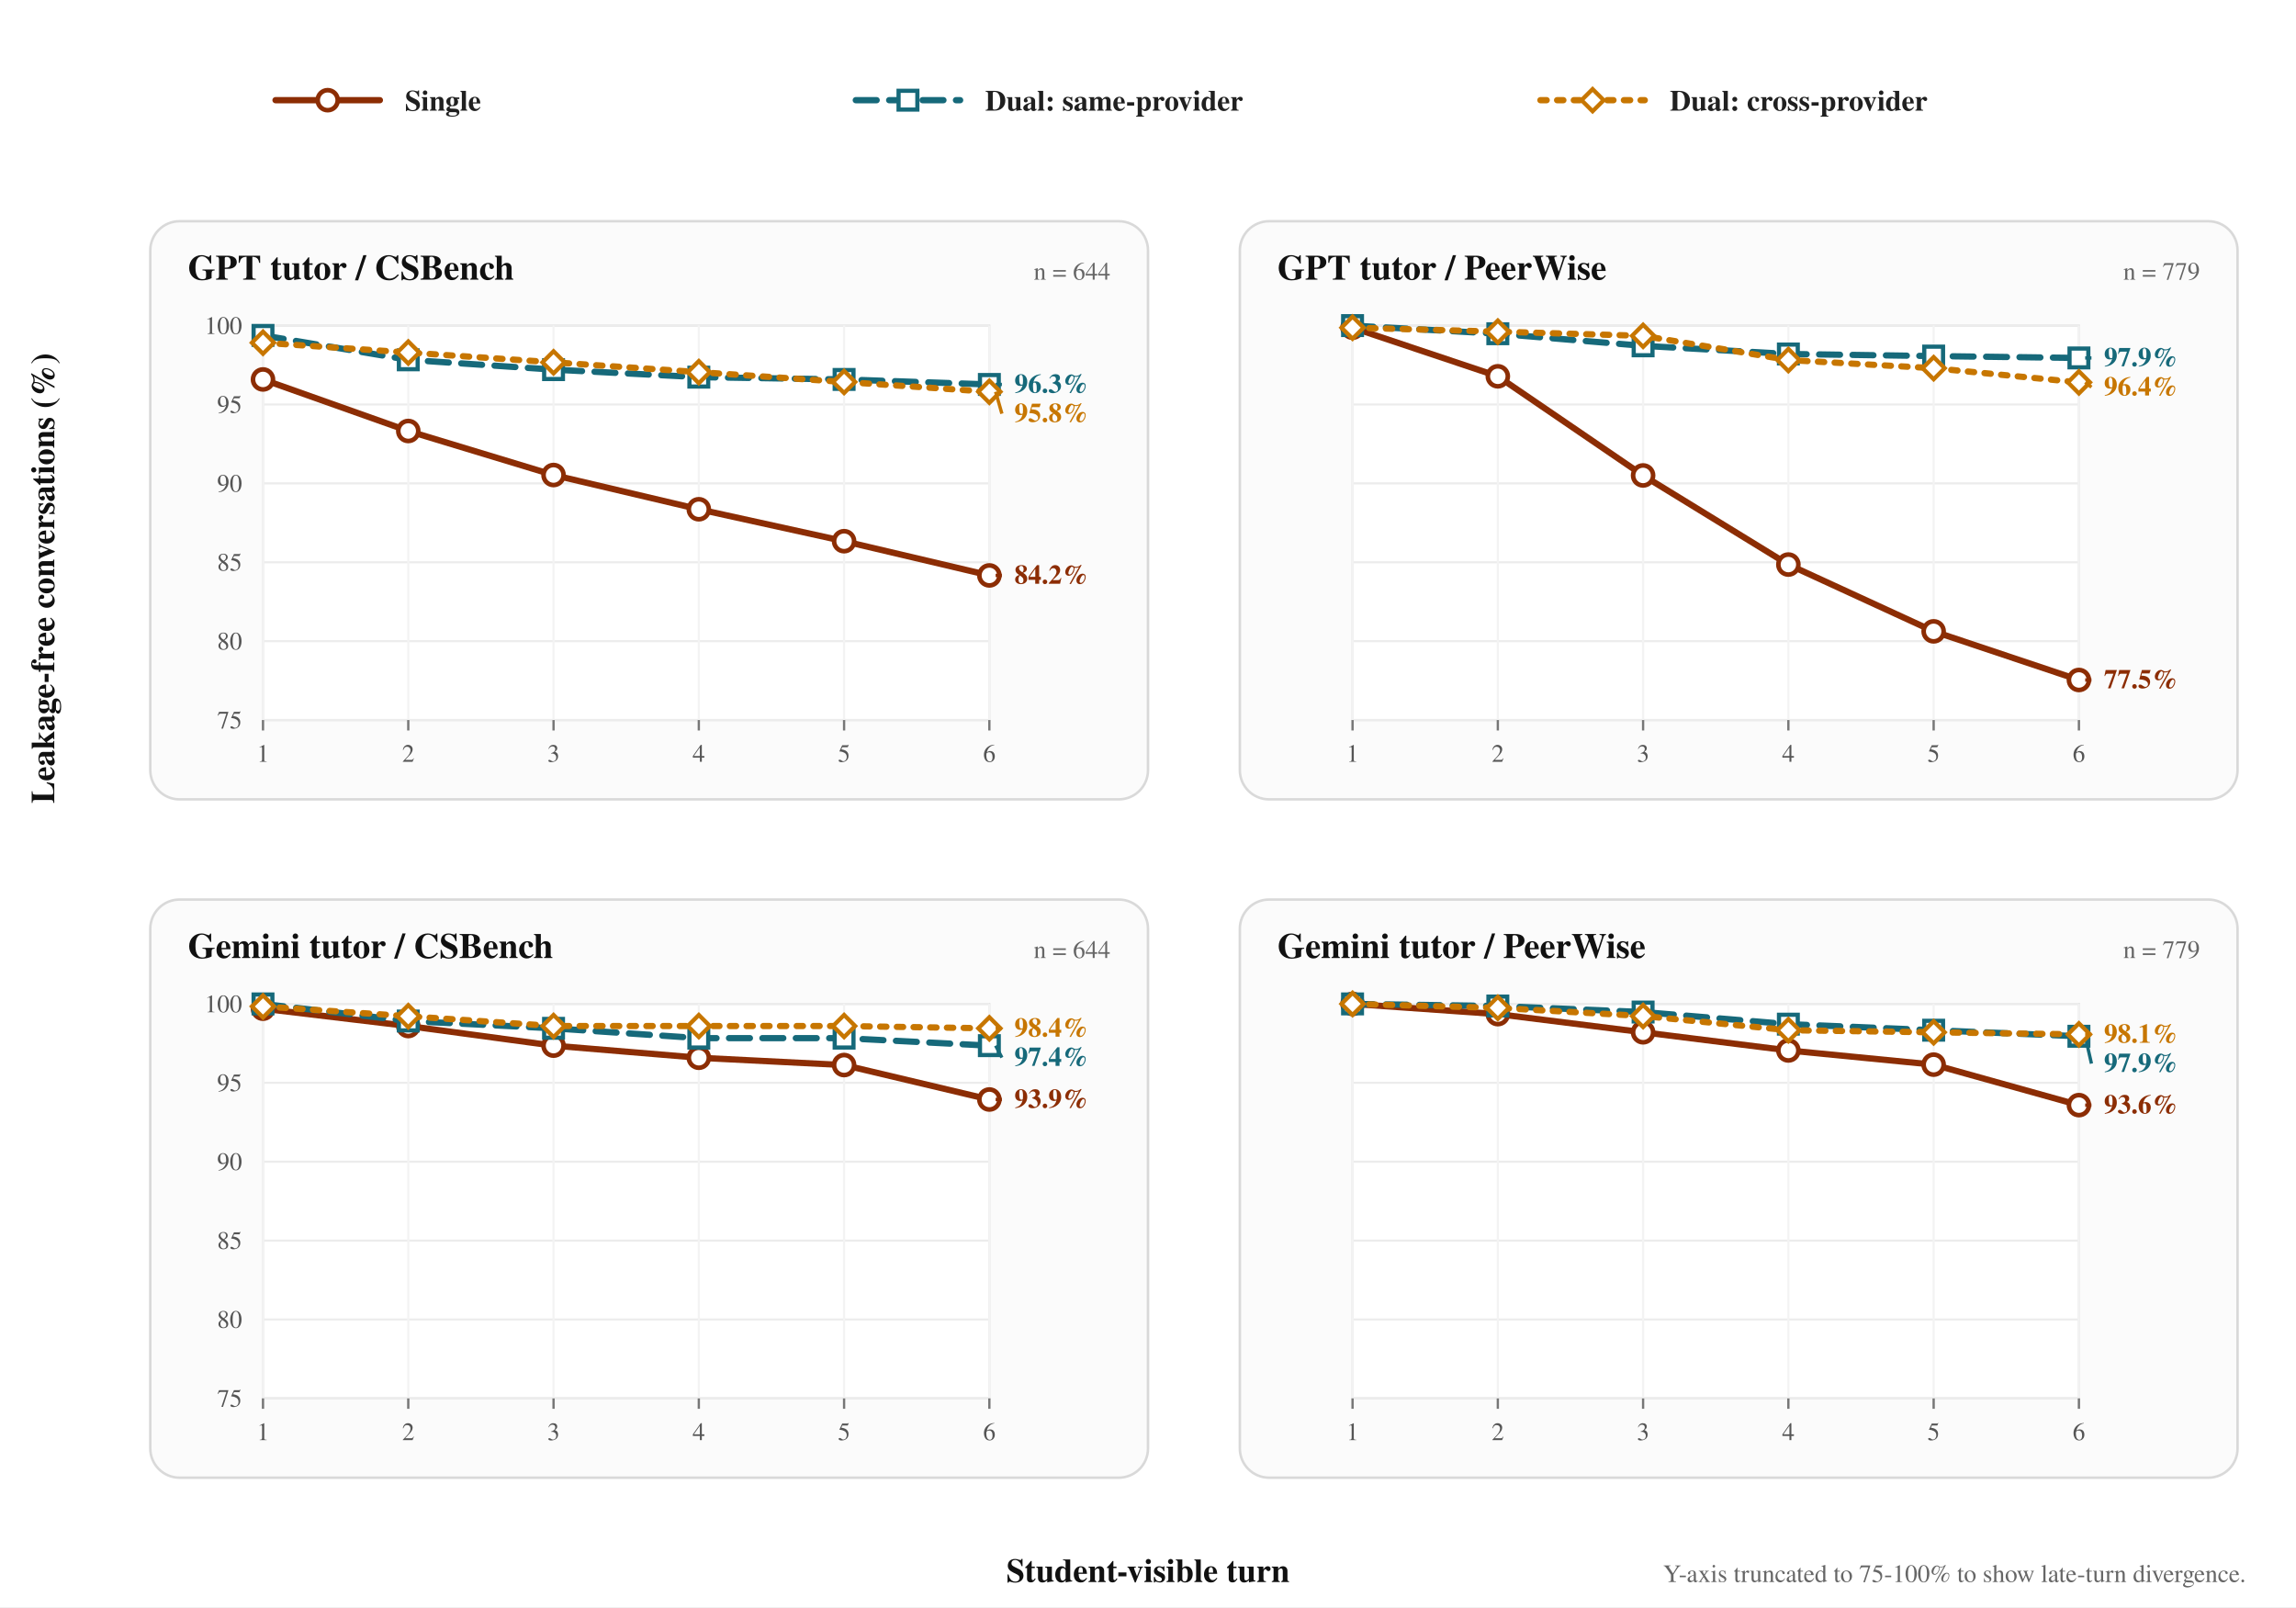
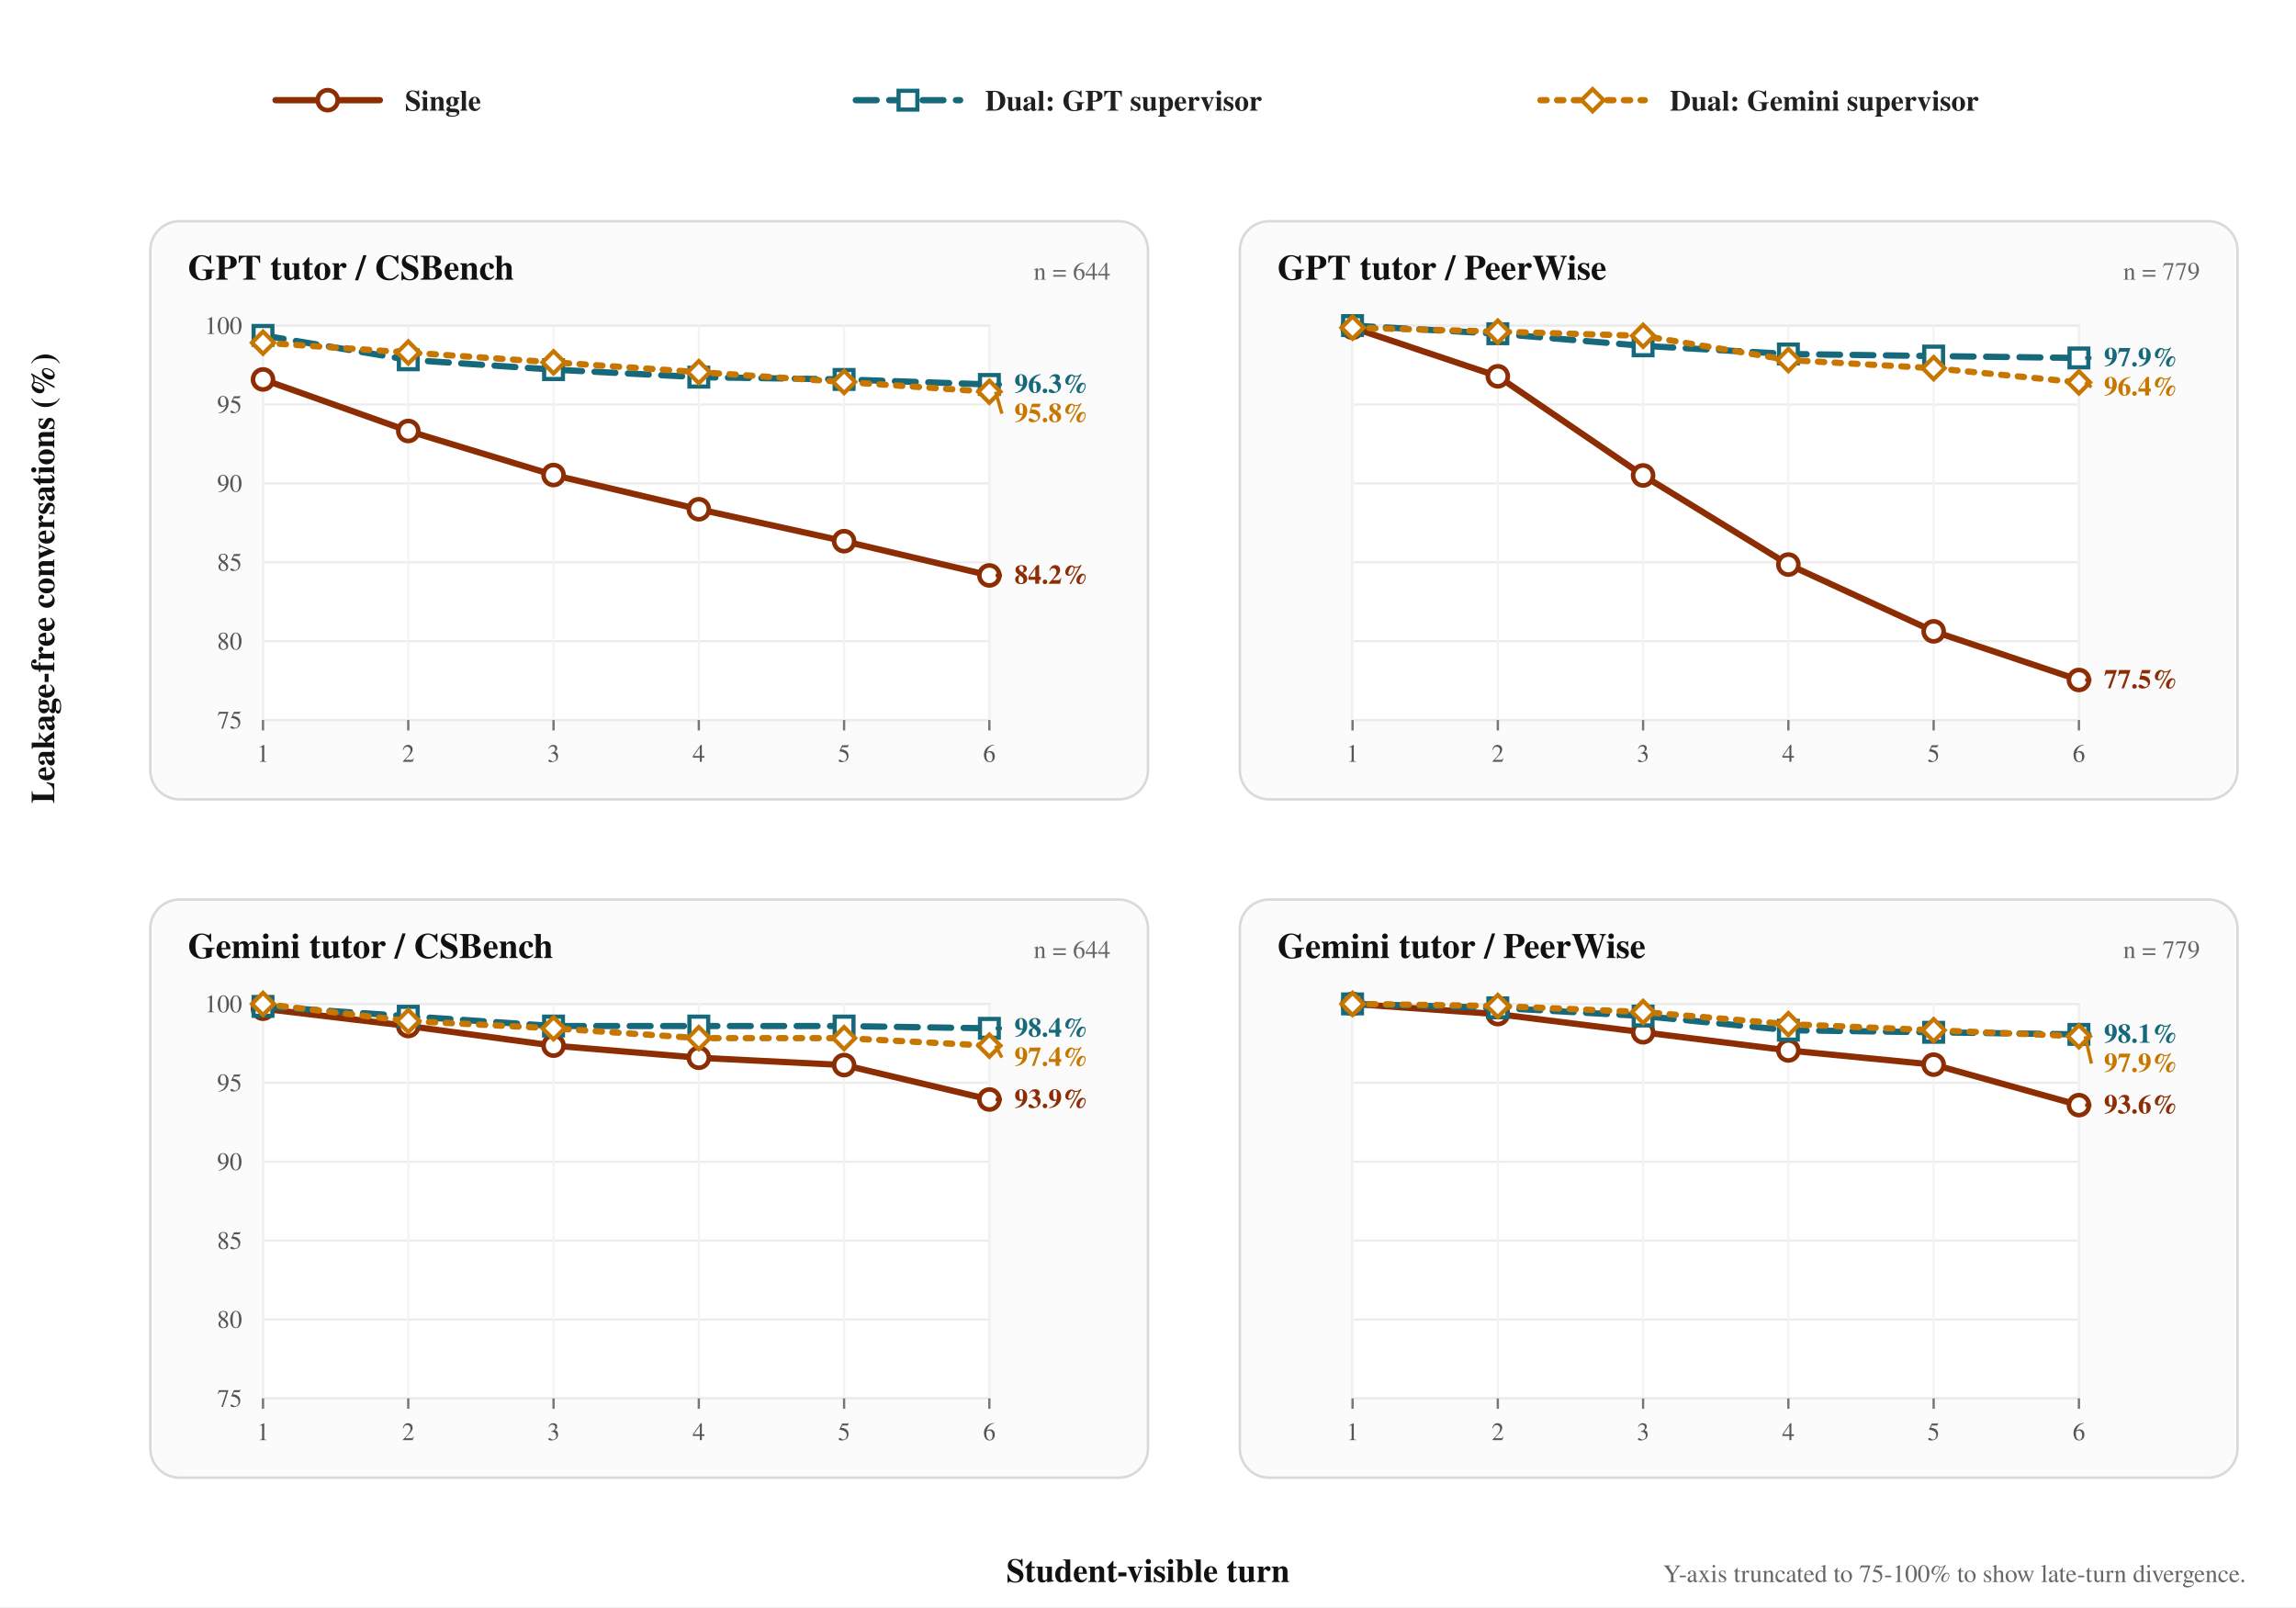
<svg xmlns="http://www.w3.org/2000/svg" width="1100" height="770" viewBox="0 0 1100 770">
  <style>
text { font-family: "Nimbus Roman", "Liberation Serif", serif; }
.tick { fill: #4a4a4a; font-size: 12px; }
.panel-title { fill: #111111; font-size: 17px; font-weight: 700; }
.panel-note { fill: #666666; font-size: 12px; }
.legend-text { fill: #202020; font-size: 14px; }
</style>
  <rect x="0" y="0" width="1100" height="770" fill="white" />
  <line x1="132" y1="48.0" x2="182" y2="48.0" stroke="#8c2d04" stroke-width="3.0" stroke-linecap="round" />
  <circle cx="157.0" cy="48.0" r="4.8" fill="white" stroke="#8c2d04" stroke-width="2.2" />
  <text x="194.0" y="53.0" font-size="14" font-weight="600" text-anchor="start" fill="#111111" class="legend-text">Single</text>
  <line x1="410" y1="48.0" x2="460" y2="48.0" stroke="#16697a" stroke-width="3.0" stroke-linecap="round" stroke-dasharray="10 6" />
  <rect x="430.5" y="43.5" width="9.0" height="9.0" fill="white" stroke="#16697a" stroke-width="2.0" />
-   <text x="472.0" y="53.0" font-size="14" font-weight="600" text-anchor="start" fill="#111111" class="legend-text">Dual: same-provider</text>
+   <text x="472.0" y="53.0" font-size="14" font-weight="600" text-anchor="start" fill="#111111" class="legend-text">Dual: GPT supervisor</text>
  <line x1="738" y1="48.0" x2="788" y2="48.0" stroke="#c77600" stroke-width="3.0" stroke-linecap="round" stroke-dasharray="3 5" />
  <polygon points="763.0,42.7 768.3,48.0 763.0,53.3 757.7,48.0" fill="white" stroke="#c77600" stroke-width="2.0" />
-   <text x="800.0" y="53.0" font-size="14" font-weight="600" text-anchor="start" fill="#111111" class="legend-text">Dual: cross-provider</text>
+   <text x="800.0" y="53.0" font-size="14" font-weight="600" text-anchor="start" fill="#111111" class="legend-text">Dual: Gemini supervisor</text>
  <text x="26.0" y="385.0" font-size="16" font-weight="700" text-anchor="start" fill="#111111" transform="rotate(-90 26 385)">Leakage-free conversations (%)</text>
  <text x="550.0" y="758.0" font-size="16" font-weight="700" text-anchor="middle" fill="#111111">Student-visible turn</text>
  <text x="1076.0" y="758.0" font-size="12" font-weight="400" text-anchor="end" fill="#666666">Y-axis truncated to 75-100% to show late-turn divergence.</text>
  <rect x="72.0" y="106.0" width="478.0" height="277.0" rx="14" ry="14" fill="#fbfbfb" stroke="#d9d9d9" stroke-width="1.2" />
  <rect x="126.0" y="156.0" width="348.0" height="189.0" fill="white" stroke="#e0e0e0" stroke-width="1.0" />
  <text x="90.0" y="134.0" font-size="17" font-weight="700" text-anchor="start" fill="#111111" class="panel-title">GPT tutor / CSBench</text>
  <text x="532.0" y="134.0" font-size="12" font-weight="400" text-anchor="end" fill="#666666" class="panel-note">n = 644</text>
  <line x1="126.0" y1="345.0" x2="474.0" y2="345.0" stroke="#ececec" stroke-width="1.0" />
  <text x="116.0" y="349.0" font-size="12" font-weight="400" text-anchor="end" fill="#555555">75</text>
  <line x1="126.0" y1="307.2" x2="474.0" y2="307.2" stroke="#ececec" stroke-width="1.0" />
  <text x="116.0" y="311.2" font-size="12" font-weight="400" text-anchor="end" fill="#555555">80</text>
  <line x1="126.0" y1="269.4" x2="474.0" y2="269.4" stroke="#ececec" stroke-width="1.0" />
  <text x="116.0" y="273.4" font-size="12" font-weight="400" text-anchor="end" fill="#555555">85</text>
  <line x1="126.0" y1="231.6" x2="474.0" y2="231.6" stroke="#ececec" stroke-width="1.0" />
  <text x="116.0" y="235.6" font-size="12" font-weight="400" text-anchor="end" fill="#555555">90</text>
  <line x1="126.0" y1="193.8" x2="474.0" y2="193.8" stroke="#ececec" stroke-width="1.0" />
  <text x="116.0" y="197.8" font-size="12" font-weight="400" text-anchor="end" fill="#555555">95</text>
  <line x1="126.0" y1="156.0" x2="474.0" y2="156.0" stroke="#ececec" stroke-width="1.0" />
  <text x="116.0" y="160.0" font-size="12" font-weight="400" text-anchor="end" fill="#555555">100</text>
  <line x1="126.0" y1="156.0" x2="126.0" y2="345.0" stroke="#f3f3f3" stroke-width="1.0" />
  <line x1="126.0" y1="345.0" x2="126.0" y2="350.0" stroke="#777777" stroke-width="1.1" />
  <text x="126.0" y="365.0" font-size="12" font-weight="400" text-anchor="middle" fill="#555555">1</text>
  <line x1="195.6" y1="156.0" x2="195.6" y2="345.0" stroke="#f3f3f3" stroke-width="1.0" />
  <line x1="195.6" y1="345.0" x2="195.6" y2="350.0" stroke="#777777" stroke-width="1.1" />
  <text x="195.6" y="365.0" font-size="12" font-weight="400" text-anchor="middle" fill="#555555">2</text>
  <line x1="265.2" y1="156.0" x2="265.2" y2="345.0" stroke="#f3f3f3" stroke-width="1.0" />
  <line x1="265.2" y1="345.0" x2="265.2" y2="350.0" stroke="#777777" stroke-width="1.1" />
  <text x="265.2" y="365.0" font-size="12" font-weight="400" text-anchor="middle" fill="#555555">3</text>
  <line x1="334.8" y1="156.0" x2="334.8" y2="345.0" stroke="#f3f3f3" stroke-width="1.0" />
  <line x1="334.8" y1="345.0" x2="334.8" y2="350.0" stroke="#777777" stroke-width="1.1" />
  <text x="334.8" y="365.0" font-size="12" font-weight="400" text-anchor="middle" fill="#555555">4</text>
  <line x1="404.4" y1="156.0" x2="404.4" y2="345.0" stroke="#f3f3f3" stroke-width="1.0" />
  <line x1="404.4" y1="345.0" x2="404.4" y2="350.0" stroke="#777777" stroke-width="1.1" />
  <text x="404.4" y="365.0" font-size="12" font-weight="400" text-anchor="middle" fill="#555555">5</text>
  <line x1="474.0" y1="156.0" x2="474.0" y2="345.0" stroke="#f3f3f3" stroke-width="1.0" />
  <line x1="474.0" y1="345.0" x2="474.0" y2="350.0" stroke="#777777" stroke-width="1.1" />
  <text x="474.0" y="365.0" font-size="12" font-weight="400" text-anchor="middle" fill="#555555">6</text>
  <polyline points="126.0,181.8 195.6,206.5 265.2,227.6 334.8,244.0 404.4,259.3 474.0,275.7" fill="none" stroke="#8c2d04" stroke-width="3.0" stroke-linecap="round" stroke-linejoin="round" />
  <circle cx="126.0" cy="181.8" r="4.8" fill="white" stroke="#8c2d04" stroke-width="2.2" />
  <circle cx="195.6" cy="206.5" r="4.8" fill="white" stroke="#8c2d04" stroke-width="2.2" />
  <circle cx="265.2" cy="227.6" r="4.8" fill="white" stroke="#8c2d04" stroke-width="2.2" />
  <circle cx="334.8" cy="244.0" r="4.8" fill="white" stroke="#8c2d04" stroke-width="2.2" />
  <circle cx="404.4" cy="259.3" r="4.8" fill="white" stroke="#8c2d04" stroke-width="2.2" />
  <circle cx="474.0" cy="275.7" r="4.8" fill="white" stroke="#8c2d04" stroke-width="2.2" />
  <line x1="477.0" y1="275.7" x2="480.0" y2="275.7" stroke="#8c2d04" stroke-width="1.6" />
  <text x="486.0" y="279.7" font-size="13" font-weight="700" text-anchor="start" fill="#8c2d04">84.2%</text>
  <polyline points="126.0,160.7 195.6,172.4 265.2,177.1 334.8,180.7 404.4,181.8 474.0,184.2" fill="none" stroke="#16697a" stroke-width="3.0" stroke-linecap="round" stroke-linejoin="round" stroke-dasharray="10 6" />
  <rect x="121.5" y="156.2" width="9.0" height="9.0" fill="white" stroke="#16697a" stroke-width="2.0" />
  <rect x="191.1" y="167.9" width="9.0" height="9.0" fill="white" stroke="#16697a" stroke-width="2.0" />
  <rect x="260.7" y="172.6" width="9.0" height="9.0" fill="white" stroke="#16697a" stroke-width="2.0" />
  <rect x="330.3" y="176.2" width="9.0" height="9.0" fill="white" stroke="#16697a" stroke-width="2.0" />
  <rect x="399.9" y="177.3" width="9.0" height="9.0" fill="white" stroke="#16697a" stroke-width="2.0" />
  <rect x="469.5" y="179.7" width="9.0" height="9.0" fill="white" stroke="#16697a" stroke-width="2.0" />
  <line x1="477.0" y1="184.2" x2="480.0" y2="184.2" stroke="#16697a" stroke-width="1.6" />
  <text x="486.0" y="188.2" font-size="13" font-weight="700" text-anchor="start" fill="#16697a">96.3%</text>
  <polyline points="126.0,164.2 195.6,168.9 265.2,173.6 334.8,178.3 404.4,183.0 474.0,187.7" fill="none" stroke="#c77600" stroke-width="3.0" stroke-linecap="round" stroke-linejoin="round" stroke-dasharray="3 5" />
  <polygon points="126.0,158.9 131.3,164.2 126.0,169.5 120.7,164.2" fill="white" stroke="#c77600" stroke-width="2.0" />
  <polygon points="195.6,163.6 200.9,168.9 195.6,174.2 190.3,168.9" fill="white" stroke="#c77600" stroke-width="2.0" />
  <polygon points="265.2,168.3 270.5,173.6 265.2,178.9 259.9,173.6" fill="white" stroke="#c77600" stroke-width="2.0" />
  <polygon points="334.8,173.0 340.1,178.3 334.8,183.6 329.5,178.3" fill="white" stroke="#c77600" stroke-width="2.0" />
  <polygon points="404.4,177.7 409.7,183.0 404.4,188.3 399.1,183.0" fill="white" stroke="#c77600" stroke-width="2.0" />
  <polygon points="474.0,182.4 479.3,187.7 474.0,193.0 468.7,187.7" fill="white" stroke="#c77600" stroke-width="2.0" />
  <line x1="477.0" y1="187.7" x2="480.0" y2="198.2" stroke="#c77600" stroke-width="1.6" />
  <text x="486.0" y="202.2" font-size="13" font-weight="700" text-anchor="start" fill="#c77600">95.8%</text>
  <rect x="594.0" y="106.0" width="478.0" height="277.0" rx="14" ry="14" fill="#fbfbfb" stroke="#d9d9d9" stroke-width="1.2" />
  <rect x="648.0" y="156.0" width="348.0" height="189.0" fill="white" stroke="#e0e0e0" stroke-width="1.0" />
  <text x="612.0" y="134.0" font-size="17" font-weight="700" text-anchor="start" fill="#111111" class="panel-title">GPT tutor / PeerWise</text>
  <text x="1054.0" y="134.0" font-size="12" font-weight="400" text-anchor="end" fill="#666666" class="panel-note">n = 779</text>
  <line x1="648.0" y1="345.0" x2="996.0" y2="345.0" stroke="#ececec" stroke-width="1.0" />
  <line x1="648.0" y1="307.2" x2="996.0" y2="307.2" stroke="#ececec" stroke-width="1.0" />
  <line x1="648.0" y1="269.4" x2="996.0" y2="269.4" stroke="#ececec" stroke-width="1.0" />
  <line x1="648.0" y1="231.6" x2="996.0" y2="231.6" stroke="#ececec" stroke-width="1.0" />
  <line x1="648.0" y1="193.8" x2="996.0" y2="193.8" stroke="#ececec" stroke-width="1.0" />
  <line x1="648.0" y1="156.0" x2="996.0" y2="156.0" stroke="#ececec" stroke-width="1.0" />
  <line x1="648.0" y1="156.0" x2="648.0" y2="345.0" stroke="#f3f3f3" stroke-width="1.0" />
  <line x1="648.0" y1="345.0" x2="648.0" y2="350.0" stroke="#777777" stroke-width="1.1" />
  <text x="648.0" y="365.0" font-size="12" font-weight="400" text-anchor="middle" fill="#555555">1</text>
  <line x1="717.6" y1="156.0" x2="717.6" y2="345.0" stroke="#f3f3f3" stroke-width="1.0" />
  <line x1="717.6" y1="345.0" x2="717.6" y2="350.0" stroke="#777777" stroke-width="1.1" />
  <text x="717.6" y="365.0" font-size="12" font-weight="400" text-anchor="middle" fill="#555555">2</text>
  <line x1="787.2" y1="156.0" x2="787.2" y2="345.0" stroke="#f3f3f3" stroke-width="1.0" />
  <line x1="787.2" y1="345.0" x2="787.2" y2="350.0" stroke="#777777" stroke-width="1.1" />
  <text x="787.2" y="365.0" font-size="12" font-weight="400" text-anchor="middle" fill="#555555">3</text>
  <line x1="856.8" y1="156.0" x2="856.8" y2="345.0" stroke="#f3f3f3" stroke-width="1.0" />
  <line x1="856.8" y1="345.0" x2="856.8" y2="350.0" stroke="#777777" stroke-width="1.1" />
  <text x="856.8" y="365.0" font-size="12" font-weight="400" text-anchor="middle" fill="#555555">4</text>
  <line x1="926.4" y1="156.0" x2="926.4" y2="345.0" stroke="#f3f3f3" stroke-width="1.0" />
  <line x1="926.4" y1="345.0" x2="926.4" y2="350.0" stroke="#777777" stroke-width="1.1" />
  <text x="926.4" y="365.0" font-size="12" font-weight="400" text-anchor="middle" fill="#555555">5</text>
  <line x1="996.0" y1="156.0" x2="996.0" y2="345.0" stroke="#f3f3f3" stroke-width="1.0" />
  <line x1="996.0" y1="345.0" x2="996.0" y2="350.0" stroke="#777777" stroke-width="1.1" />
  <text x="996.0" y="365.0" font-size="12" font-weight="400" text-anchor="middle" fill="#555555">6</text>
  <polyline points="648.0,157.0 717.6,180.3 787.2,227.8 856.8,270.5 926.4,302.5 996.0,325.8" fill="none" stroke="#8c2d04" stroke-width="3.0" stroke-linecap="round" stroke-linejoin="round" />
  <circle cx="648.0" cy="157.0" r="4.8" fill="white" stroke="#8c2d04" stroke-width="2.2" />
  <circle cx="717.6" cy="180.3" r="4.8" fill="white" stroke="#8c2d04" stroke-width="2.2" />
  <circle cx="787.2" cy="227.8" r="4.8" fill="white" stroke="#8c2d04" stroke-width="2.2" />
  <circle cx="856.8" cy="270.5" r="4.8" fill="white" stroke="#8c2d04" stroke-width="2.2" />
  <circle cx="926.4" cy="302.5" r="4.8" fill="white" stroke="#8c2d04" stroke-width="2.2" />
  <circle cx="996.0" cy="325.8" r="4.8" fill="white" stroke="#8c2d04" stroke-width="2.2" />
  <line x1="999.0" y1="325.8" x2="1002.0" y2="325.8" stroke="#8c2d04" stroke-width="1.6" />
  <text x="1008.0" y="329.8" font-size="13" font-weight="700" text-anchor="start" fill="#8c2d04">77.5%</text>
  <polyline points="648.0,156.0 717.6,159.9 787.2,165.7 856.8,169.6 926.4,170.6 996.0,171.5" fill="none" stroke="#16697a" stroke-width="3.0" stroke-linecap="round" stroke-linejoin="round" stroke-dasharray="10 6" />
  <rect x="643.5" y="151.5" width="9.0" height="9.0" fill="white" stroke="#16697a" stroke-width="2.0" />
  <rect x="713.1" y="155.4" width="9.0" height="9.0" fill="white" stroke="#16697a" stroke-width="2.0" />
  <rect x="782.7" y="161.2" width="9.0" height="9.0" fill="white" stroke="#16697a" stroke-width="2.0" />
  <rect x="852.3" y="165.1" width="9.0" height="9.0" fill="white" stroke="#16697a" stroke-width="2.0" />
  <rect x="921.9" y="166.1" width="9.0" height="9.0" fill="white" stroke="#16697a" stroke-width="2.0" />
  <rect x="991.5" y="167.0" width="9.0" height="9.0" fill="white" stroke="#16697a" stroke-width="2.0" />
  <line x1="999.0" y1="171.5" x2="1002.0" y2="171.5" stroke="#16697a" stroke-width="1.6" />
  <text x="1008.0" y="175.5" font-size="13" font-weight="700" text-anchor="start" fill="#16697a">97.9%</text>
  <polyline points="648.0,157.0 717.6,158.9 787.2,160.9 856.8,172.5 926.4,176.4 996.0,183.2" fill="none" stroke="#c77600" stroke-width="3.0" stroke-linecap="round" stroke-linejoin="round" stroke-dasharray="3 5" />
  <polygon points="648.0,151.7 653.3,157.0 648.0,162.3 642.7,157.0" fill="white" stroke="#c77600" stroke-width="2.0" />
  <polygon points="717.6,153.6 722.9,158.9 717.6,164.2 712.3,158.9" fill="white" stroke="#c77600" stroke-width="2.0" />
  <polygon points="787.2,155.6 792.5,160.9 787.2,166.2 781.9,160.9" fill="white" stroke="#c77600" stroke-width="2.0" />
  <polygon points="856.8,167.2 862.1,172.5 856.8,177.8 851.5,172.5" fill="white" stroke="#c77600" stroke-width="2.0" />
  <polygon points="926.4,171.1 931.7,176.4 926.4,181.7 921.1,176.4" fill="white" stroke="#c77600" stroke-width="2.0" />
  <polygon points="996.0,177.9 1001.3,183.2 996.0,188.5 990.7,183.2" fill="white" stroke="#c77600" stroke-width="2.0" />
  <line x1="999.0" y1="183.2" x2="1002.0" y2="185.5" stroke="#c77600" stroke-width="1.6" />
  <text x="1008.0" y="189.5" font-size="13" font-weight="700" text-anchor="start" fill="#c77600">96.4%</text>
  <rect x="72.0" y="431.0" width="478.0" height="277.0" rx="14" ry="14" fill="#fbfbfb" stroke="#d9d9d9" stroke-width="1.2" />
  <rect x="126.0" y="481.0" width="348.0" height="189.0" fill="white" stroke="#e0e0e0" stroke-width="1.0" />
  <text x="90.0" y="459.0" font-size="17" font-weight="700" text-anchor="start" fill="#111111" class="panel-title">Gemini tutor / CSBench</text>
  <text x="532.0" y="459.0" font-size="12" font-weight="400" text-anchor="end" fill="#666666" class="panel-note">n = 644</text>
  <line x1="126.0" y1="670.0" x2="474.0" y2="670.0" stroke="#ececec" stroke-width="1.0" />
  <text x="116.0" y="674.0" font-size="12" font-weight="400" text-anchor="end" fill="#555555">75</text>
  <line x1="126.0" y1="632.2" x2="474.0" y2="632.2" stroke="#ececec" stroke-width="1.0" />
  <text x="116.0" y="636.2" font-size="12" font-weight="400" text-anchor="end" fill="#555555">80</text>
  <line x1="126.0" y1="594.4" x2="474.0" y2="594.4" stroke="#ececec" stroke-width="1.0" />
  <text x="116.0" y="598.4" font-size="12" font-weight="400" text-anchor="end" fill="#555555">85</text>
  <line x1="126.0" y1="556.6" x2="474.0" y2="556.6" stroke="#ececec" stroke-width="1.0" />
  <text x="116.0" y="560.6" font-size="12" font-weight="400" text-anchor="end" fill="#555555">90</text>
  <line x1="126.0" y1="518.8" x2="474.0" y2="518.8" stroke="#ececec" stroke-width="1.0" />
  <text x="116.0" y="522.8" font-size="12" font-weight="400" text-anchor="end" fill="#555555">95</text>
  <line x1="126.0" y1="481.0" x2="474.0" y2="481.0" stroke="#ececec" stroke-width="1.0" />
  <text x="116.0" y="485.0" font-size="12" font-weight="400" text-anchor="end" fill="#555555">100</text>
  <line x1="126.0" y1="481.0" x2="126.0" y2="670.0" stroke="#f3f3f3" stroke-width="1.0" />
  <line x1="126.0" y1="670.0" x2="126.0" y2="675.0" stroke="#777777" stroke-width="1.1" />
  <text x="126.0" y="690.0" font-size="12" font-weight="400" text-anchor="middle" fill="#555555">1</text>
  <line x1="195.6" y1="481.0" x2="195.6" y2="670.0" stroke="#f3f3f3" stroke-width="1.0" />
  <line x1="195.6" y1="670.0" x2="195.6" y2="675.0" stroke="#777777" stroke-width="1.1" />
  <text x="195.6" y="690.0" font-size="12" font-weight="400" text-anchor="middle" fill="#555555">2</text>
  <line x1="265.2" y1="481.0" x2="265.2" y2="670.0" stroke="#f3f3f3" stroke-width="1.0" />
  <line x1="265.2" y1="670.0" x2="265.2" y2="675.0" stroke="#777777" stroke-width="1.1" />
  <text x="265.2" y="690.0" font-size="12" font-weight="400" text-anchor="middle" fill="#555555">3</text>
  <line x1="334.8" y1="481.0" x2="334.8" y2="670.0" stroke="#f3f3f3" stroke-width="1.0" />
  <line x1="334.8" y1="670.0" x2="334.8" y2="675.0" stroke="#777777" stroke-width="1.1" />
  <text x="334.8" y="690.0" font-size="12" font-weight="400" text-anchor="middle" fill="#555555">4</text>
  <line x1="404.4" y1="481.0" x2="404.4" y2="670.0" stroke="#f3f3f3" stroke-width="1.0" />
  <line x1="404.4" y1="670.0" x2="404.4" y2="675.0" stroke="#777777" stroke-width="1.1" />
  <text x="404.4" y="690.0" font-size="12" font-weight="400" text-anchor="middle" fill="#555555">5</text>
  <line x1="474.0" y1="481.0" x2="474.0" y2="670.0" stroke="#f3f3f3" stroke-width="1.0" />
  <line x1="474.0" y1="670.0" x2="474.0" y2="675.0" stroke="#777777" stroke-width="1.1" />
  <text x="474.0" y="690.0" font-size="12" font-weight="400" text-anchor="middle" fill="#555555">6</text>
  <polyline points="126.0,483.3 195.6,491.6 265.2,501.0 334.8,506.8 404.4,510.3 474.0,526.8" fill="none" stroke="#8c2d04" stroke-width="3.0" stroke-linecap="round" stroke-linejoin="round" />
  <circle cx="126.0" cy="483.3" r="4.8" fill="white" stroke="#8c2d04" stroke-width="2.2" />
  <circle cx="195.6" cy="491.6" r="4.8" fill="white" stroke="#8c2d04" stroke-width="2.2" />
  <circle cx="265.2" cy="501.0" r="4.8" fill="white" stroke="#8c2d04" stroke-width="2.2" />
  <circle cx="334.8" cy="506.8" r="4.8" fill="white" stroke="#8c2d04" stroke-width="2.2" />
  <circle cx="404.4" cy="510.3" r="4.8" fill="white" stroke="#8c2d04" stroke-width="2.2" />
  <circle cx="474.0" cy="526.8" r="4.8" fill="white" stroke="#8c2d04" stroke-width="2.2" />
  <line x1="477.0" y1="526.8" x2="480.0" y2="526.8" stroke="#8c2d04" stroke-width="1.6" />
  <text x="486.0" y="530.8" font-size="13" font-weight="700" text-anchor="start" fill="#8c2d04">93.9%</text>
-   <polyline points="126.0,481.0 195.6,489.2 265.2,492.7 334.8,497.4 404.4,497.4 474.0,501.0" fill="none" stroke="#16697a" stroke-width="3.0" stroke-linecap="round" stroke-linejoin="round" stroke-dasharray="10 6" />
-   <rect x="121.5" y="476.5" width="9.0" height="9.0" fill="white" stroke="#16697a" stroke-width="2.0" />
-   <rect x="191.1" y="484.7" width="9.0" height="9.0" fill="white" stroke="#16697a" stroke-width="2.0" />
-   <rect x="260.7" y="488.2" width="9.0" height="9.0" fill="white" stroke="#16697a" stroke-width="2.0" />
-   <rect x="330.3" y="492.9" width="9.0" height="9.0" fill="white" stroke="#16697a" stroke-width="2.0" />
-   <rect x="399.9" y="492.9" width="9.0" height="9.0" fill="white" stroke="#16697a" stroke-width="2.0" />
-   <rect x="469.5" y="496.5" width="9.0" height="9.0" fill="white" stroke="#16697a" stroke-width="2.0" />
-   <line x1="477.0" y1="501.0" x2="480.0" y2="506.7" stroke="#16697a" stroke-width="1.6" />
-   <text x="486.0" y="510.7" font-size="13" font-weight="700" text-anchor="start" fill="#16697a">97.4%</text>
-   <polyline points="126.0,482.2 195.6,486.9 265.2,491.6 334.8,491.6 404.4,491.6 474.0,492.7" fill="none" stroke="#c77600" stroke-width="3.0" stroke-linecap="round" stroke-linejoin="round" stroke-dasharray="3 5" />
-   <polygon points="126.0,476.9 131.3,482.2 126.0,487.5 120.7,482.2" fill="white" stroke="#c77600" stroke-width="2.0" />
-   <polygon points="195.6,481.6 200.9,486.9 195.6,492.2 190.3,486.9" fill="white" stroke="#c77600" stroke-width="2.0" />
-   <polygon points="265.2,486.3 270.5,491.6 265.2,496.9 259.9,491.6" fill="white" stroke="#c77600" stroke-width="2.0" />
-   <polygon points="334.8,486.3 340.1,491.6 334.8,496.9 329.5,491.6" fill="white" stroke="#c77600" stroke-width="2.0" />
-   <polygon points="404.4,486.3 409.7,491.6 404.4,496.9 399.1,491.6" fill="white" stroke="#c77600" stroke-width="2.0" />
-   <polygon points="474.0,487.4 479.3,492.7 474.0,498.0 468.7,492.7" fill="white" stroke="#c77600" stroke-width="2.0" />
-   <line x1="477.0" y1="492.7" x2="480.0" y2="492.7" stroke="#c77600" stroke-width="1.6" />
-   <text x="486.0" y="496.7" font-size="13" font-weight="700" text-anchor="start" fill="#c77600">98.4%</text>
+   <polyline points="126.0,482.2 195.6,486.9 265.2,491.6 334.8,491.6 404.4,491.6 474.0,492.7" fill="none" stroke="#16697a" stroke-width="3.0" stroke-linecap="round" stroke-linejoin="round" stroke-dasharray="10 6" />
+   <rect x="121.5" y="477.7" width="9.0" height="9.0" fill="white" stroke="#16697a" stroke-width="2.0" />
+   <rect x="191.1" y="482.4" width="9.0" height="9.0" fill="white" stroke="#16697a" stroke-width="2.0" />
+   <rect x="260.7" y="487.1" width="9.0" height="9.0" fill="white" stroke="#16697a" stroke-width="2.0" />
+   <rect x="330.3" y="487.1" width="9.0" height="9.0" fill="white" stroke="#16697a" stroke-width="2.0" />
+   <rect x="399.9" y="487.1" width="9.0" height="9.0" fill="white" stroke="#16697a" stroke-width="2.0" />
+   <rect x="469.5" y="488.2" width="9.0" height="9.0" fill="white" stroke="#16697a" stroke-width="2.0" />
+   <line x1="477.0" y1="492.7" x2="480.0" y2="492.7" stroke="#16697a" stroke-width="1.6" />
+   <text x="486.0" y="496.7" font-size="13" font-weight="700" text-anchor="start" fill="#16697a">98.4%</text>
+   <polyline points="126.0,481.0 195.6,489.2 265.2,492.7 334.8,497.4 404.4,497.4 474.0,501.0" fill="none" stroke="#c77600" stroke-width="3.0" stroke-linecap="round" stroke-linejoin="round" stroke-dasharray="3 5" />
+   <polygon points="126.0,475.7 131.3,481.0 126.0,486.3 120.7,481.0" fill="white" stroke="#c77600" stroke-width="2.0" />
+   <polygon points="195.6,483.9 200.9,489.2 195.6,494.5 190.3,489.2" fill="white" stroke="#c77600" stroke-width="2.0" />
+   <polygon points="265.2,487.4 270.5,492.7 265.2,498.0 259.9,492.7" fill="white" stroke="#c77600" stroke-width="2.0" />
+   <polygon points="334.8,492.1 340.1,497.4 334.8,502.7 329.5,497.4" fill="white" stroke="#c77600" stroke-width="2.0" />
+   <polygon points="404.4,492.1 409.7,497.4 404.4,502.7 399.1,497.4" fill="white" stroke="#c77600" stroke-width="2.0" />
+   <polygon points="474.0,495.7 479.3,501.0 474.0,506.3 468.7,501.0" fill="white" stroke="#c77600" stroke-width="2.0" />
+   <line x1="477.0" y1="501.0" x2="480.0" y2="506.7" stroke="#c77600" stroke-width="1.6" />
+   <text x="486.0" y="510.7" font-size="13" font-weight="700" text-anchor="start" fill="#c77600">97.4%</text>
  <rect x="594.0" y="431.0" width="478.0" height="277.0" rx="14" ry="14" fill="#fbfbfb" stroke="#d9d9d9" stroke-width="1.2" />
  <rect x="648.0" y="481.0" width="348.0" height="189.0" fill="white" stroke="#e0e0e0" stroke-width="1.0" />
  <text x="612.0" y="459.0" font-size="17" font-weight="700" text-anchor="start" fill="#111111" class="panel-title">Gemini tutor / PeerWise</text>
  <text x="1054.0" y="459.0" font-size="12" font-weight="400" text-anchor="end" fill="#666666" class="panel-note">n = 779</text>
  <line x1="648.0" y1="670.0" x2="996.0" y2="670.0" stroke="#ececec" stroke-width="1.0" />
  <line x1="648.0" y1="632.2" x2="996.0" y2="632.2" stroke="#ececec" stroke-width="1.0" />
  <line x1="648.0" y1="594.4" x2="996.0" y2="594.4" stroke="#ececec" stroke-width="1.0" />
  <line x1="648.0" y1="556.6" x2="996.0" y2="556.6" stroke="#ececec" stroke-width="1.0" />
  <line x1="648.0" y1="518.8" x2="996.0" y2="518.8" stroke="#ececec" stroke-width="1.0" />
  <line x1="648.0" y1="481.0" x2="996.0" y2="481.0" stroke="#ececec" stroke-width="1.0" />
  <line x1="648.0" y1="481.0" x2="648.0" y2="670.0" stroke="#f3f3f3" stroke-width="1.0" />
  <line x1="648.0" y1="670.0" x2="648.0" y2="675.0" stroke="#777777" stroke-width="1.1" />
  <text x="648.0" y="690.0" font-size="12" font-weight="400" text-anchor="middle" fill="#555555">1</text>
  <line x1="717.6" y1="481.0" x2="717.6" y2="670.0" stroke="#f3f3f3" stroke-width="1.0" />
  <line x1="717.6" y1="670.0" x2="717.6" y2="675.0" stroke="#777777" stroke-width="1.1" />
  <text x="717.6" y="690.0" font-size="12" font-weight="400" text-anchor="middle" fill="#555555">2</text>
  <line x1="787.2" y1="481.0" x2="787.2" y2="670.0" stroke="#f3f3f3" stroke-width="1.0" />
  <line x1="787.2" y1="670.0" x2="787.2" y2="675.0" stroke="#777777" stroke-width="1.1" />
  <text x="787.2" y="690.0" font-size="12" font-weight="400" text-anchor="middle" fill="#555555">3</text>
  <line x1="856.8" y1="481.0" x2="856.8" y2="670.0" stroke="#f3f3f3" stroke-width="1.0" />
  <line x1="856.8" y1="670.0" x2="856.8" y2="675.0" stroke="#777777" stroke-width="1.1" />
  <text x="856.8" y="690.0" font-size="12" font-weight="400" text-anchor="middle" fill="#555555">4</text>
  <line x1="926.4" y1="481.0" x2="926.4" y2="670.0" stroke="#f3f3f3" stroke-width="1.0" />
  <line x1="926.4" y1="670.0" x2="926.4" y2="675.0" stroke="#777777" stroke-width="1.1" />
  <text x="926.4" y="690.0" font-size="12" font-weight="400" text-anchor="middle" fill="#555555">5</text>
  <line x1="996.0" y1="481.0" x2="996.0" y2="670.0" stroke="#f3f3f3" stroke-width="1.0" />
  <line x1="996.0" y1="670.0" x2="996.0" y2="675.0" stroke="#777777" stroke-width="1.1" />
  <text x="996.0" y="690.0" font-size="12" font-weight="400" text-anchor="middle" fill="#555555">6</text>
  <polyline points="648.0,481.0 717.6,485.9 787.2,494.6 856.8,503.3 926.4,510.1 996.0,529.5" fill="none" stroke="#8c2d04" stroke-width="3.0" stroke-linecap="round" stroke-linejoin="round" />
  <circle cx="648.0" cy="481.0" r="4.8" fill="white" stroke="#8c2d04" stroke-width="2.2" />
  <circle cx="717.6" cy="485.9" r="4.8" fill="white" stroke="#8c2d04" stroke-width="2.2" />
  <circle cx="787.2" cy="494.6" r="4.8" fill="white" stroke="#8c2d04" stroke-width="2.2" />
  <circle cx="856.8" cy="503.3" r="4.8" fill="white" stroke="#8c2d04" stroke-width="2.2" />
  <circle cx="926.4" cy="510.1" r="4.8" fill="white" stroke="#8c2d04" stroke-width="2.2" />
  <circle cx="996.0" cy="529.5" r="4.8" fill="white" stroke="#8c2d04" stroke-width="2.2" />
  <line x1="999.0" y1="529.5" x2="1002.0" y2="529.5" stroke="#8c2d04" stroke-width="1.6" />
  <text x="1008.0" y="533.5" font-size="13" font-weight="700" text-anchor="start" fill="#8c2d04">93.6%</text>
-   <polyline points="648.0,481.0 717.6,482.0 787.2,484.9 856.8,490.7 926.4,493.6 996.0,496.5" fill="none" stroke="#16697a" stroke-width="3.0" stroke-linecap="round" stroke-linejoin="round" stroke-dasharray="10 6" />
+   <polyline points="648.0,481.0 717.6,482.9 787.2,486.8 856.8,493.6 926.4,494.6 996.0,495.6" fill="none" stroke="#16697a" stroke-width="3.0" stroke-linecap="round" stroke-linejoin="round" stroke-dasharray="10 6" />
  <rect x="643.5" y="476.5" width="9.0" height="9.0" fill="white" stroke="#16697a" stroke-width="2.0" />
-   <rect x="713.1" y="477.5" width="9.0" height="9.0" fill="white" stroke="#16697a" stroke-width="2.0" />
-   <rect x="782.7" y="480.4" width="9.0" height="9.0" fill="white" stroke="#16697a" stroke-width="2.0" />
-   <rect x="852.3" y="486.2" width="9.0" height="9.0" fill="white" stroke="#16697a" stroke-width="2.0" />
-   <rect x="921.9" y="489.1" width="9.0" height="9.0" fill="white" stroke="#16697a" stroke-width="2.0" />
-   <rect x="991.5" y="492.0" width="9.0" height="9.0" fill="white" stroke="#16697a" stroke-width="2.0" />
-   <line x1="999.0" y1="496.5" x2="1002.0" y2="509.6" stroke="#16697a" stroke-width="1.6" />
-   <text x="1008.0" y="513.6" font-size="13" font-weight="700" text-anchor="start" fill="#16697a">97.9%</text>
-   <polyline points="648.0,481.0 717.6,482.9 787.2,486.8 856.8,493.6 926.4,494.6 996.0,495.6" fill="none" stroke="#c77600" stroke-width="3.0" stroke-linecap="round" stroke-linejoin="round" stroke-dasharray="3 5" />
+   <rect x="713.1" y="478.4" width="9.0" height="9.0" fill="white" stroke="#16697a" stroke-width="2.0" />
+   <rect x="782.7" y="482.3" width="9.0" height="9.0" fill="white" stroke="#16697a" stroke-width="2.0" />
+   <rect x="852.3" y="489.1" width="9.0" height="9.0" fill="white" stroke="#16697a" stroke-width="2.0" />
+   <rect x="921.9" y="490.1" width="9.0" height="9.0" fill="white" stroke="#16697a" stroke-width="2.0" />
+   <rect x="991.5" y="491.1" width="9.0" height="9.0" fill="white" stroke="#16697a" stroke-width="2.0" />
+   <line x1="999.0" y1="495.6" x2="1002.0" y2="495.6" stroke="#16697a" stroke-width="1.6" />
+   <text x="1008.0" y="499.6" font-size="13" font-weight="700" text-anchor="start" fill="#16697a">98.1%</text>
+   <polyline points="648.0,481.0 717.6,482.0 787.2,484.9 856.8,490.7 926.4,493.6 996.0,496.5" fill="none" stroke="#c77600" stroke-width="3.0" stroke-linecap="round" stroke-linejoin="round" stroke-dasharray="3 5" />
  <polygon points="648.0,475.7 653.3,481.0 648.0,486.3 642.7,481.0" fill="white" stroke="#c77600" stroke-width="2.0" />
-   <polygon points="717.6,477.6 722.9,482.9 717.6,488.2 712.3,482.9" fill="white" stroke="#c77600" stroke-width="2.0" />
-   <polygon points="787.2,481.5 792.5,486.8 787.2,492.1 781.9,486.8" fill="white" stroke="#c77600" stroke-width="2.0" />
-   <polygon points="856.8,488.3 862.1,493.6 856.8,498.9 851.5,493.6" fill="white" stroke="#c77600" stroke-width="2.0" />
-   <polygon points="926.4,489.3 931.7,494.6 926.4,499.9 921.1,494.6" fill="white" stroke="#c77600" stroke-width="2.0" />
-   <polygon points="996.0,490.3 1001.3,495.6 996.0,500.9 990.7,495.6" fill="white" stroke="#c77600" stroke-width="2.0" />
-   <line x1="999.0" y1="495.6" x2="1002.0" y2="495.6" stroke="#c77600" stroke-width="1.6" />
-   <text x="1008.0" y="499.6" font-size="13" font-weight="700" text-anchor="start" fill="#c77600">98.1%</text>
+   <polygon points="717.6,476.7 722.9,482.0 717.6,487.3 712.3,482.0" fill="white" stroke="#c77600" stroke-width="2.0" />
+   <polygon points="787.2,479.6 792.5,484.9 787.2,490.2 781.9,484.9" fill="white" stroke="#c77600" stroke-width="2.0" />
+   <polygon points="856.8,485.4 862.1,490.7 856.8,496.0 851.5,490.7" fill="white" stroke="#c77600" stroke-width="2.0" />
+   <polygon points="926.4,488.3 931.7,493.6 926.4,498.9 921.1,493.6" fill="white" stroke="#c77600" stroke-width="2.0" />
+   <polygon points="996.0,491.2 1001.3,496.5 996.0,501.8 990.7,496.5" fill="white" stroke="#c77600" stroke-width="2.0" />
+   <line x1="999.0" y1="496.5" x2="1002.0" y2="509.6" stroke="#c77600" stroke-width="1.6" />
+   <text x="1008.0" y="513.6" font-size="13" font-weight="700" text-anchor="start" fill="#c77600">97.9%</text>
</svg>
